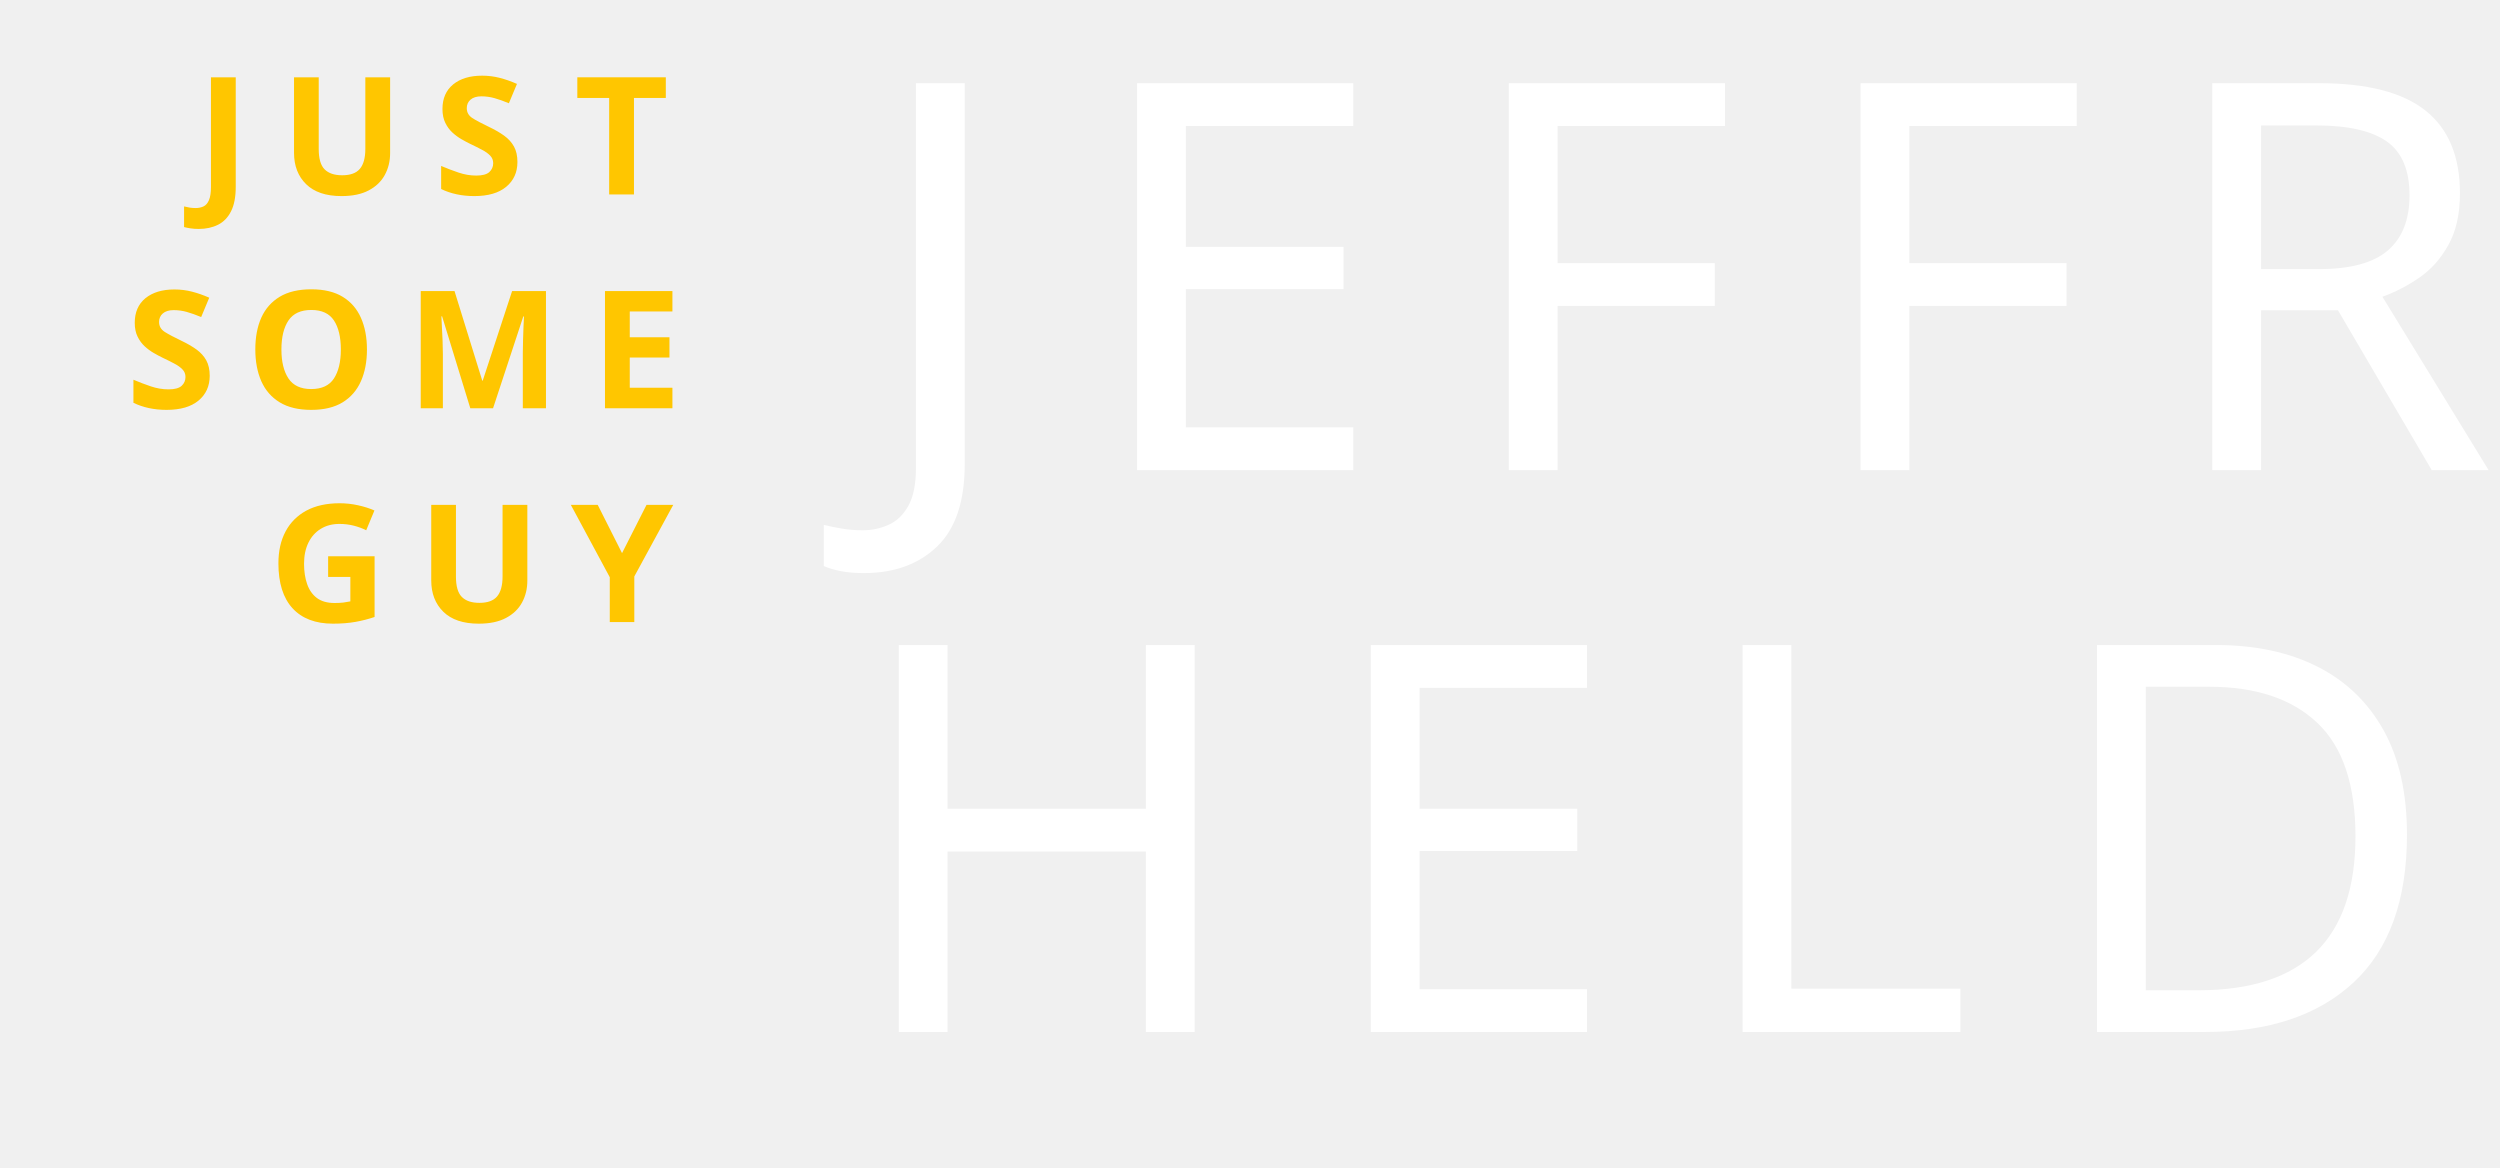
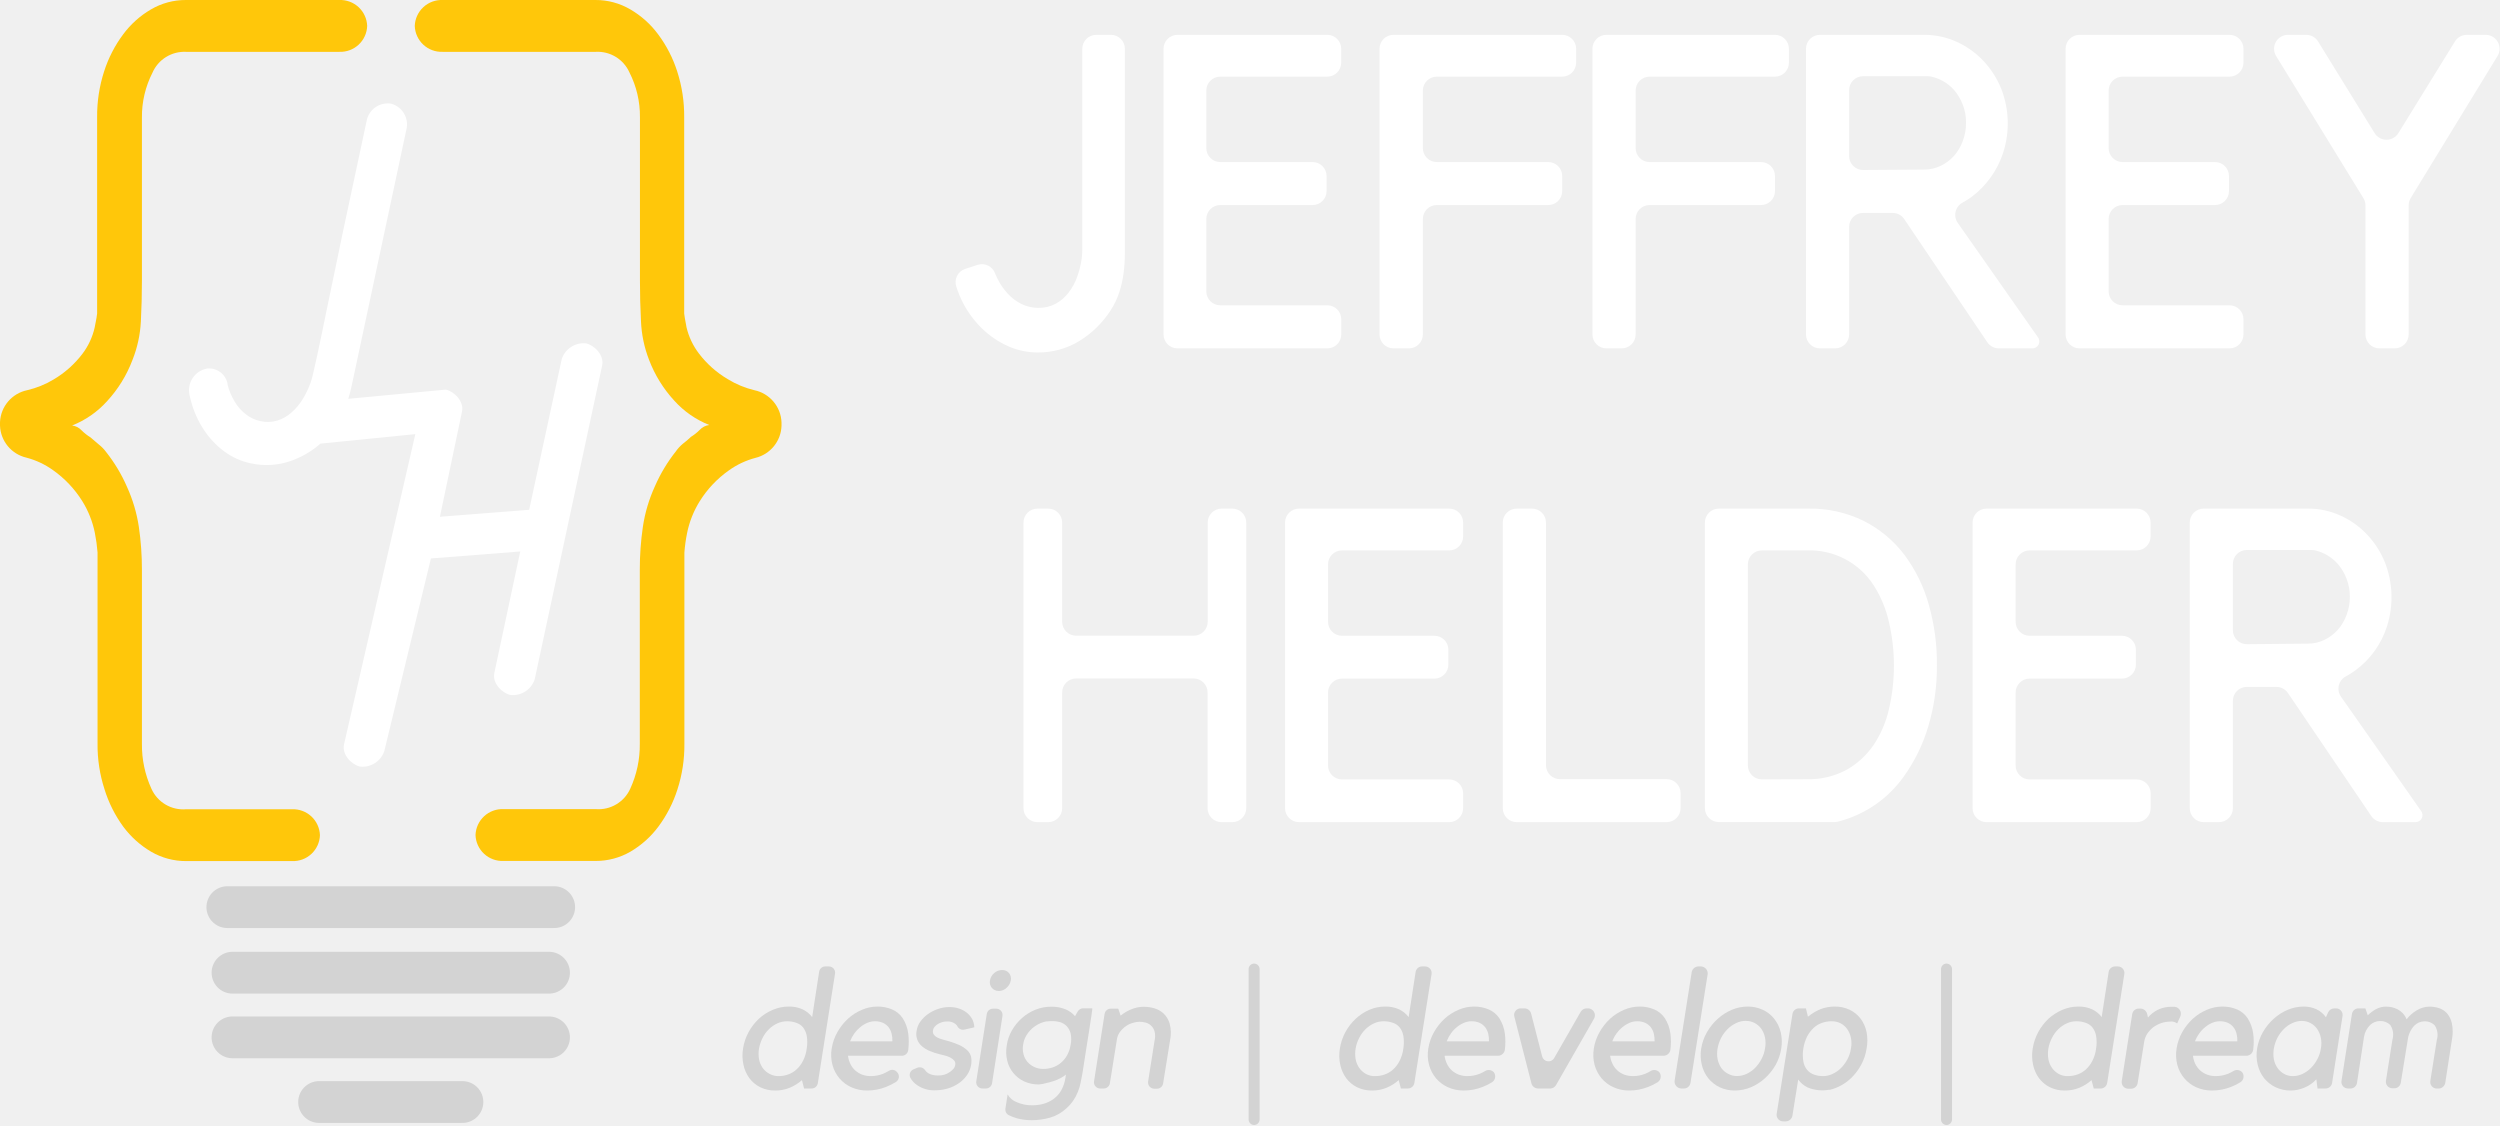
- <svg xmlns="http://www.w3.org/2000/svg" id="colour_white" viewBox="0 0 502.82 234.81">
+ <svg xmlns="http://www.w3.org/2000/svg" id="attempt1_copy_4" data-name="attempt1 copy 4" viewBox="0 0 358.82 161.47">
  <defs>
-     <style>.cls-1{font-size:109px;fill:#fff;font-family:LeagueGothic-Regular, League Gothic;letter-spacing:0.13em;}.cls-2{font-size:33px;fill:#ffc600;font-family:Kollektif-Bold, Kollektif;font-weight:700;letter-spacing:0.18em;}.cls-3{letter-spacing:0.13em;}</style>
+     <style>.cls-1{fill:none;stroke:#d3d3d3;stroke-linecap:round;stroke-miterlimit:10;stroke-width:6px;}.cls-2{fill:#ffc70a;}.cls-3{fill:#fff;}.cls-4{fill:#d3d3d3;}</style>
  </defs>
-   <text class="cls-1" transform="translate(174.19 94.56)">JEFFREY</text>
-   <text class="cls-1" x="24.19" y="12.76">
-     <tspan x="170.19" y="207.56">HELDER</tspan>
-   </text>
-   <text class="cls-2" x="24.19" y="12.76">
-     <tspan x="54.09" y="125.11">GUY</tspan>
-   </text>
-   <text class="cls-2" x="24.19" y="12.76">
-     <tspan x="25.32" y="82.11">SOME</tspan>
-   </text>
-   <text class="cls-2" transform="translate(39.46 39.11)">JUS<tspan class="cls-3" x="76" y="0">T</tspan>
-   </text>
+   <g id="_copy_4" data-name="{ } copy 4">
+     <line class="cls-1" x1="33.37" y1="139.61" x2="78.8" y2="139.61" />
+     <line class="cls-1" x1="33.37" y1="148.89" x2="78.8" y2="148.89" />
+     <line class="cls-1" x1="66.37" y1="158.17" x2="45.8" y2="158.17" />
+     <line class="cls-1" x1="79.54" y1="130.2" x2="32.63" y2="130.2" />
+     <path class="cls-2" d="M26.7,7.44a5,5,0,0,0-4.82,3,13.86,13.86,0,0,0-1.51,6.42V40.28c0,2-.05,3.92-.15,5.84A17.29,17.29,0,0,1,19,51.7a18.17,18.17,0,0,1-3.65,5.9,13.39,13.39,0,0,1-5,3.47,2.19,2.19,0,0,1,1.36.7,7,7,0,0,0,1.27,1c.39.35.78.67,1.17,1a5.54,5.54,0,0,1,1.07,1.09,22.61,22.61,0,0,1,3,5,21.67,21.67,0,0,1,1.71,5.77,42.23,42.23,0,0,1,.44,6.16v25a15.07,15.07,0,0,0,1.36,6.41,5,5,0,0,0,5,2.95H41.92a3.86,3.86,0,0,1,4,3.72h0a3.85,3.85,0,0,1-4,3.72H26.7a9.89,9.89,0,0,1-5-1.34,13.53,13.53,0,0,1-4-3.59A18.21,18.21,0,0,1,15,113.28a20.64,20.64,0,0,1-1-6.54V79.28a23.69,23.69,0,0,0-.39-2.82,13.76,13.76,0,0,0-1.81-4.55,15.49,15.49,0,0,0-4.19-4.43,11.63,11.63,0,0,0-3.8-1.79A4.9,4.9,0,0,1,0,61.08v-.47A4.9,4.9,0,0,1,3.92,56a13.15,13.15,0,0,0,3.73-1.51,14.37,14.37,0,0,0,4.19-3.72A9.84,9.84,0,0,0,13.59,47c.23-1.16.35-1.82.35-2V16.81a20.75,20.75,0,0,1,1-6.55,18.15,18.15,0,0,1,2.73-5.32,13.27,13.27,0,0,1,4-3.59A9.8,9.8,0,0,1,26.7,0h22a3.86,3.86,0,0,1,4,3.72h0a3.85,3.85,0,0,1-4,3.72Z" transform="translate(0 0)" />
+     <path class="cls-2" d="M63.53,7.44a3.85,3.85,0,0,1-4-3.72h0a3.86,3.86,0,0,1,4-3.72H85.47a9.8,9.8,0,0,1,5,1.35,13.27,13.27,0,0,1,4,3.59,18.15,18.15,0,0,1,2.73,5.32,20.75,20.75,0,0,1,1,6.55V45c0,.17.12.83.34,2a10,10,0,0,0,1.76,3.72,14.37,14.37,0,0,0,4.19,3.72A13.15,13.15,0,0,0,108.25,56a4.91,4.91,0,0,1,3.92,4.64v.47a4.9,4.9,0,0,1-3.75,4.61,11.63,11.63,0,0,0-3.8,1.79,15.35,15.35,0,0,0-4.19,4.43,13.76,13.76,0,0,0-1.81,4.55,21.65,21.65,0,0,0-.39,2.82v27.46a20.64,20.64,0,0,1-1,6.54,18.21,18.21,0,0,1-2.73,5.33,13.53,13.53,0,0,1-4,3.59,9.89,9.89,0,0,1-5,1.34H72.25a3.85,3.85,0,0,1-4-3.72h0a3.86,3.86,0,0,1,4-3.72H85.47a5,5,0,0,0,5-2.95,15.07,15.07,0,0,0,1.36-6.41v-25a42.23,42.23,0,0,1,.44-6.16A21.67,21.67,0,0,1,94,69.79a22.61,22.61,0,0,1,3-5A5.54,5.54,0,0,1,98,63.7c.39-.3.78-.62,1.17-1a6.63,6.63,0,0,0,1.26-1,2.23,2.23,0,0,1,1.37-.7,13.39,13.39,0,0,1-5-3.47,18.17,18.17,0,0,1-3.65-5.9A17.29,17.29,0,0,1,92,46.12c-.1-1.92-.15-3.87-.15-5.84V16.81a13.86,13.86,0,0,0-1.51-6.42,5,5,0,0,0-4.82-2.95Z" transform="translate(0 0)" />
+   </g>
+   <g id="JH_copy_4" data-name="JH copy 4">
+     <line class="cls-2" x1="45.71" y1="60.68" x2="63.7" y2="58.89" />
+   </g>
+   <g id="Layer_8_copy_4" data-name="Layer 8 copy 4">
+     <path class="cls-3" d="M159.45,5a2,2,0,0,1,2,2V36.36a22,22,0,0,1-.18,2.82,14.85,14.85,0,0,1-.62,2.76,11.13,11.13,0,0,1-1.26,2.63A14.17,14.17,0,0,1,154.82,49,11.28,11.28,0,0,1,149,50.59a10.44,10.44,0,0,1-4.33-.91A13,13,0,0,1,141,47.2a14.5,14.5,0,0,1-2.74-3.64,15.32,15.32,0,0,1-1-2.41,2,2,0,0,1,1.26-2.55l1.81-.59a2,2,0,0,1,2.49,1.23c.1.25.21.49.33.73a9,9,0,0,0,1.5,2.19,6.47,6.47,0,0,0,2,1.49,5.52,5.52,0,0,0,2.38.54,5.11,5.11,0,0,0,2.5-.6A5.89,5.89,0,0,0,153.37,42a8.3,8.3,0,0,0,1.24-2.28,13,13,0,0,0,.65-2.63,11.62,11.62,0,0,0,.08-1.33c0-.68,0-1.54,0-2.57V25.55c0-2.29,0-4.63,0-7s0-4.63,0-6.66V7a2,2,0,0,1,2-2Z" transform="translate(0 0)" />
+     <path class="cls-3" d="M192.5,7V9a2,2,0,0,1-2,2H175.14a2,2,0,0,0-2,2v8.26a2,2,0,0,0,2,2H188.4a2,2,0,0,1,2,2v2.17a2,2,0,0,1-2,2H175.14a2,2,0,0,0-2,2V41.82a2,2,0,0,0,2,2h15.37a2,2,0,0,1,2,2V48a2,2,0,0,1-2,2H169a2,2,0,0,1-2-2V7a2,2,0,0,1,2-2h21.55A2,2,0,0,1,192.5,7Z" transform="translate(0 0)" />
+     <path class="cls-3" d="M226.22,7V9a2,2,0,0,1-2,2h-18a2,2,0,0,0-2,2v8.26a2,2,0,0,0,2,2h16a2,2,0,0,1,2,2v2.17a2,2,0,0,1-2,2h-16a2,2,0,0,0-2,2V48a2,2,0,0,1-2,2H200a2,2,0,0,1-2-2V7a2,2,0,0,1,2-2h24.2A2,2,0,0,1,226.22,7Z" transform="translate(0 0)" />
+     <path class="cls-3" d="M256.76,7V9a2,2,0,0,1-2,2h-18a2,2,0,0,0-2,2v8.26a2,2,0,0,0,2,2h16a2,2,0,0,1,2,2v2.17a2,2,0,0,1-2,2h-16a2,2,0,0,0-2,2V48a2,2,0,0,1-2,2h-2.2a2,2,0,0,1-2-2V7a2,2,0,0,1,2-2h24.2A2,2,0,0,1,256.76,7Z" transform="translate(0 0)" />
+     <path class="cls-3" d="M291.62,50h-4.73a2,2,0,0,1-1.65-.87L273.3,31.43a2,2,0,0,0-1.65-.87H267.4a2,2,0,0,0-2,2V48a2,2,0,0,1-2,2h-2.19a2,2,0,0,1-2-2V7a2,2,0,0,1,2-2h14.95a11.16,11.16,0,0,1,4.68,1,12.38,12.38,0,0,1,3.83,2.73,13.08,13.08,0,0,1,2.56,4,13.71,13.71,0,0,1,.29,9.16,12.87,12.87,0,0,1-1.79,3.55A12.58,12.58,0,0,1,283,28.24a10.87,10.87,0,0,1-1.32.84A2,2,0,0,0,281,32l11.49,16.39A1,1,0,0,1,291.62,50ZM276.18,24.34a5.37,5.37,0,0,0,2.36-.54,6.15,6.15,0,0,0,1.91-1.42,6.71,6.71,0,0,0,1.26-2.13,7.18,7.18,0,0,0,.47-2.63,6.94,6.94,0,0,0-.47-2.6,7.14,7.14,0,0,0-1.26-2.12A6.16,6.16,0,0,0,277.21,11a2.31,2.31,0,0,0-.52-.06H267.4a2,2,0,0,0-2,2V22.4a2,2,0,0,0,2,2Z" transform="translate(0 0)" />
+     <path class="cls-3" d="M322,7V9a2,2,0,0,1-2,2H304.65a2,2,0,0,0-2,2v8.26a2,2,0,0,0,2,2h13.27a2,2,0,0,1,2,2v2.17a2,2,0,0,1-2,2H304.65a2,2,0,0,0-2,2V41.82a2,2,0,0,0,2,2H320a2,2,0,0,1,2,2V48a2,2,0,0,1-2,2H298.47a2,2,0,0,1-2-2V7a2,2,0,0,1,2-2H320A2,2,0,0,1,322,7Z" transform="translate(0 0)" />
+     <path class="cls-3" d="M339.21,28.43,326.66,8a2,2,0,0,1,1.69-3H331a2,2,0,0,1,1.7.94l8.14,13.19a2,2,0,0,0,3.38,0l8.14-13.19a2,2,0,0,1,1.7-.94h2.74a2,2,0,0,1,1.69,3L346,28.43a2,2,0,0,0-.29,1V48a2,2,0,0,1-2,2h-2.2a2,2,0,0,1-2-2V29.47A2,2,0,0,0,339.21,28.43Z" transform="translate(0 0)" />
+     <path class="cls-3" d="M175.32,73h1.55a2,2,0,0,1,2,2v41a2,2,0,0,1-2,2h-1.55a2,2,0,0,1-2-2V99.38a2,2,0,0,0-2-2H154.45a2,2,0,0,0-2,2V116a2,2,0,0,1-2,2h-1.55a2,2,0,0,1-2-2V75a2,2,0,0,1,2-2h1.55a2,2,0,0,1,2,2V89.24a2,2,0,0,0,2,2h16.89a2,2,0,0,0,2-2V75A2,2,0,0,1,175.32,73Z" transform="translate(0 0)" />
+     <path class="cls-3" d="M210,75v2a2,2,0,0,1-2,2H192.61a2,2,0,0,0-2,2v8.25a2,2,0,0,0,2,2h13.27a2,2,0,0,1,2,2V95.4a2,2,0,0,1-2,2H192.61a2,2,0,0,0-2,2v10.47a2,2,0,0,0,2,2H208a2,2,0,0,1,2,2V116a2,2,0,0,1-2,2H186.44a2,2,0,0,1-2-2V75a2,2,0,0,1,2-2H208A2,2,0,0,1,210,75Z" transform="translate(0 0)" />
+     <path class="cls-3" d="M215.69,116V75a2,2,0,0,1,2-2h2.2a2,2,0,0,1,2,2v34.83a2,2,0,0,0,2,2h15.32a2,2,0,0,1,2,2V116a2,2,0,0,1-2,2h-21.5A2,2,0,0,1,215.69,116Z" transform="translate(0 0)" />
+     <path class="cls-3" d="M244.7,116V75a2,2,0,0,1,2-2h12.82a17.31,17.31,0,0,1,8,1.78,16.82,16.82,0,0,1,5.79,4.82,21.68,21.68,0,0,1,3.52,7.16A30.85,30.85,0,0,1,278,95.55a29.67,29.67,0,0,1-1.26,8.78,24,24,0,0,1-3.5,7.13,16.58,16.58,0,0,1-9.46,6.47,2.24,2.24,0,0,1-.52.06H246.69A2,2,0,0,1,244.7,116Zm14.6-4.16a11.39,11.39,0,0,0,5.7-1.33,11.61,11.61,0,0,0,3.89-3.55,15.22,15.22,0,0,0,2.23-5.2,26.93,26.93,0,0,0,.71-6.21,27.34,27.34,0,0,0-.71-6.25,16.41,16.41,0,0,0-2.2-5.3,10.93,10.93,0,0,0-9.62-5h-6.43a2,2,0,0,0-2,2v28.86a2,2,0,0,0,2,2Z" transform="translate(0 0)" />
+     <path class="cls-3" d="M308.67,75v2a2,2,0,0,1-2,2H291.3a2,2,0,0,0-2,2v8.25a2,2,0,0,0,2,2h13.26a2,2,0,0,1,2,2V95.4a2,2,0,0,1-2,2H291.3a2,2,0,0,0-2,2v10.47a2,2,0,0,0,2,2h15.38a2,2,0,0,1,2,2V116a2,2,0,0,1-2,2H285.12a2,2,0,0,1-2-2V75a2,2,0,0,1,2-2h21.56A2,2,0,0,1,308.67,75Z" transform="translate(0 0)" />
+     <path class="cls-3" d="M346.7,118H342a2,2,0,0,1-1.65-.87L328.38,99.46a2,2,0,0,0-1.65-.87h-4.25a2,2,0,0,0-2,2V116a2,2,0,0,1-2,2h-2.19a2,2,0,0,1-2-2V75a2,2,0,0,1,2-2h14.95a11,11,0,0,1,4.68,1,12.06,12.06,0,0,1,3.83,2.73,12.85,12.85,0,0,1,2.56,4,13.74,13.74,0,0,1,.29,9.17,12.55,12.55,0,0,1-4.53,6.31,11.33,11.33,0,0,1-1.32.84A2,2,0,0,0,336,100c2.79,4,9,12.8,11.49,16.39A1,1,0,0,1,346.7,118ZM331.26,92.38a5.37,5.37,0,0,0,2.36-.54,6.18,6.18,0,0,0,1.91-1.43,6.61,6.61,0,0,0,1.26-2.13,7.18,7.18,0,0,0,.48-2.63,7,7,0,0,0-.48-2.6,7.14,7.14,0,0,0-1.26-2.12A6.23,6.23,0,0,0,332.3,79a2.31,2.31,0,0,0-.52-.06h-9.3a2,2,0,0,0-2,2v9.52a2,2,0,0,0,2,2Z" transform="translate(0 0)" />
+     <path class="cls-3" d="M46,63.67a13.22,13.22,0,0,1-4.26,2.49A10.55,10.55,0,0,1,36,66.5a9.64,9.64,0,0,1-3.84-1.73,12.15,12.15,0,0,1-2.9-3.08,13.85,13.85,0,0,1-1.81-4c-.1-.33-.18-.66-.25-1a3.16,3.16,0,0,1,2.56-3.8h0a2.72,2.72,0,0,1,2.91,2.23l0,.12a8.8,8.8,0,0,0,1,2.38,6.2,6.2,0,0,0,1.59,1.82,5.06,5.06,0,0,0,2.11,1,4.7,4.7,0,0,0,2.45-.08,5.54,5.54,0,0,0,2-1.14,8.08,8.08,0,0,0,1.62-1.92,12.65,12.65,0,0,0,1.14-2.38,11.81,11.81,0,0,0,.35-1.25c.15-.64.34-1.45.55-2.44l.71-3.35L47,43.94c.46-2.18.93-4.41,1.4-6.71s.91-4.41,1.33-6.34l2.88-13.48a3.08,3.08,0,0,1,3.52-2.53h0a3.08,3.08,0,0,1,2.19,3.75l-7.26,34-.6,2.8c-.13.62-.29,1.22-.47,1.81l14-1.32h0c1.17.25,2.64,1.67,2.32,3.16L63.14,74.17l12.81-1,4.68-21.65a3.32,3.32,0,0,1,3.47-2.24h0c1.17.25,2.64,1.67,2.33,3.16L76.74,97.52a3.3,3.3,0,0,1-3.47,2.23h0c-1.17-.25-2.64-1.67-2.32-3.16l3.72-17.44-12.82,1-6.69,27.65a3.3,3.3,0,0,1-3.47,2.23h0c-1.17-.25-2.63-1.67-2.32-3.16L59.61,62.31Z" transform="translate(0 0)" />
+   </g>
+   <path class="cls-4" d="M119.85,139.75l-2.47,15.72a.9.9,0,0,1-.89.76h-1.08l-.31-1.2a6.35,6.35,0,0,1-1.74,1.09,5.35,5.35,0,0,1-2.1.4,4.74,4.74,0,0,1-2.14-.47,4.39,4.39,0,0,1-1.55-1.28,5.09,5.09,0,0,1-.86-1.92,6.19,6.19,0,0,1-.06-2.36,7.25,7.25,0,0,1,.79-2.35,7.57,7.57,0,0,1,1.48-1.92,6.79,6.79,0,0,1,2-1.28,5.71,5.71,0,0,1,2.28-.47,4.55,4.55,0,0,1,2,.4,3.78,3.78,0,0,1,1.37,1.11l1-6.51a.89.89,0,0,1,.89-.76h.5A.89.89,0,0,1,119.85,139.75Zm-8.09,14.7a4,4,0,0,0,1.38-.24,3.55,3.55,0,0,0,1.2-.73,4.31,4.31,0,0,0,.92-1.23,5.27,5.27,0,0,0,.53-1.76,5.61,5.61,0,0,0,0-1.82,2.75,2.75,0,0,0-.53-1.21,2.13,2.13,0,0,0-1-.67,3.91,3.91,0,0,0-1.31-.21,3.32,3.32,0,0,0-1.37.3,4.14,4.14,0,0,0-1.21.83,4.62,4.62,0,0,0-.91,1.25,5.43,5.43,0,0,0-.52,1.53,4.65,4.65,0,0,0,0,1.54,3.4,3.4,0,0,0,.53,1.26,2.86,2.86,0,0,0,1,.85A2.56,2.56,0,0,0,111.76,154.45Z" transform="translate(0 0)" />
+   <path class="cls-4" d="M124.46,156.52a5.39,5.39,0,0,1-2.27-.47,4.87,4.87,0,0,1-1.71-1.28,5.14,5.14,0,0,1-1-1.92,5.62,5.62,0,0,1-.11-2.36,6.86,6.86,0,0,1,.82-2.35,7.92,7.92,0,0,1,1.51-1.92,7,7,0,0,1,2-1.28,5.58,5.58,0,0,1,2.23-.47,5.26,5.26,0,0,1,2.11.41,3.49,3.49,0,0,1,1.53,1.27,5.4,5.4,0,0,1,.79,2.2,9.59,9.59,0,0,1,0,2.35.92.92,0,0,1-.9.83h-7.75a3.53,3.53,0,0,0,.34,1.16,3,3,0,0,0,.69.94,3.32,3.32,0,0,0,1,.61,3.6,3.6,0,0,0,1.25.21,4.73,4.73,0,0,0,1.75-.33,5.79,5.79,0,0,0,.86-.44.88.88,0,0,1,1.14.19l.06.06a.91.91,0,0,1-.19,1.35,8.55,8.55,0,0,1-1.45.73A7.31,7.31,0,0,1,124.46,156.52Zm1.12-9.94a2.78,2.78,0,0,0-1.08.22,3.85,3.85,0,0,0-1,.6,4.72,4.72,0,0,0-.87.91,5.3,5.3,0,0,0-.62,1.15h6.07a3.64,3.64,0,0,0-.11-1.1,2.5,2.5,0,0,0-.44-.93,2.21,2.21,0,0,0-.79-.62A2.73,2.73,0,0,0,125.58,146.58Z" transform="translate(0 0)" />
+   <path class="cls-4" d="M136.38,153.83a2.76,2.76,0,0,0,.47-.43,1.06,1.06,0,0,0,.25-.55.73.73,0,0,0-.16-.65,2,2,0,0,0-.62-.45,3.43,3.43,0,0,0-.78-.27l-.69-.17a9.09,9.09,0,0,1-1.42-.47,4.09,4.09,0,0,1-1.1-.67,2.3,2.3,0,0,1-.67-.94,2.32,2.32,0,0,1-.1-1.28,2.91,2.91,0,0,1,.53-1.31,4.61,4.61,0,0,1,1.08-1.08,5.36,5.36,0,0,1,1.45-.74,4.83,4.83,0,0,1,1.64-.28,4.28,4.28,0,0,1,1.4.22,3.48,3.48,0,0,1,1.11.6,3,3,0,0,1,.76.9,2.76,2.76,0,0,1,.31,1.19l-1.39.32a.89.89,0,0,1-1-.41,1.28,1.28,0,0,0-.29-.37,1.79,1.79,0,0,0-1.26-.38,2.23,2.23,0,0,0-.61.08,2.78,2.78,0,0,0-.62.25,2,2,0,0,0-.5.41,1,1,0,0,0-.26.55.78.78,0,0,0,.1.57,1.31,1.31,0,0,0,.44.4,3,3,0,0,0,.58.25l.58.17a12.52,12.52,0,0,1,2,.67,4.22,4.22,0,0,1,1.22.79,1.91,1.91,0,0,1,.55.94,3.18,3.18,0,0,1,0,1.16,3.53,3.53,0,0,1-.58,1.44,4.37,4.37,0,0,1-1.15,1.16,5.46,5.46,0,0,1-1.59.77,6.36,6.36,0,0,1-1.87.27,4.26,4.26,0,0,1-2.54-.73,3,3,0,0,1-1-1.09.87.87,0,0,1,.47-1.19l.55-.23a.93.93,0,0,1,1.12.37,1.53,1.53,0,0,0,.48.44,2.74,2.74,0,0,0,1.32.3A2.78,2.78,0,0,0,136.38,153.83Z" transform="translate(0 0)" />
+   <path class="cls-4" d="M141.54,156.23H141a.89.89,0,0,1-.88-1l1.51-9.7a.91.91,0,0,1,.89-.76H143a.91.91,0,0,1,.89,1l-1.5,9.7A.9.9,0,0,1,141.54,156.23Zm1.8-14a1.25,1.25,0,0,1-1.25-1.51,1.76,1.76,0,0,1,.6-1.06,1.7,1.7,0,0,1,1.13-.43,1.21,1.21,0,0,1,1,.43,1.29,1.29,0,0,1,.26,1.06,1.85,1.85,0,0,1-.61,1.06A1.61,1.61,0,0,1,143.34,142.24Z" transform="translate(0 0)" />
+   <path class="cls-4" d="M149.13,155.65a4.9,4.9,0,0,1-2.14-.44,4.39,4.39,0,0,1-2.43-3,5.3,5.3,0,0,1-.06-2.18,6,6,0,0,1,.75-2.16,7,7,0,0,1,1.44-1.76,6.7,6.7,0,0,1,1.93-1.19,6,6,0,0,1,2.28-.43,5.17,5.17,0,0,1,2,.36,3.63,3.63,0,0,1,1.4,1l.38-.67a.91.91,0,0,1,.78-.46h1.31a.8.8,0,0,0,0,.18l-.06.42c0,.21-.08.51-.13.89s-.14.91-.24,1.59-.24,1.51-.4,2.52-.35,2.23-.57,3.67c-.08.48-.17.95-.27,1.4a7.19,7.19,0,0,1-.39,1.32,6.91,6.91,0,0,1-.65,1.23,6.48,6.48,0,0,1-1,1.14,5.92,5.92,0,0,1-2.4,1.35,9.9,9.9,0,0,1-2.61.35,8,8,0,0,1-2.13-.28,7.73,7.73,0,0,1-1.09-.42.91.91,0,0,1-.52-1l.31-2a2.58,2.58,0,0,0,1.32,1.12,5.37,5.37,0,0,0,2.25.44,5.93,5.93,0,0,0,1.65-.23,4.65,4.65,0,0,0,1.41-.7,4.09,4.09,0,0,0,1.07-1.22,5.17,5.17,0,0,0,.6-1.79l.07-.46a4.9,4.9,0,0,1-.79.51,6.4,6.4,0,0,1-1,.42,9.77,9.77,0,0,1-1.06.29A5.33,5.33,0,0,1,149.13,155.65Zm1.21-9.05-.18,0a4.31,4.31,0,0,0-2.84,2,3.41,3.41,0,0,0-.47,1.34,3.09,3.09,0,0,0,.05,1.36,2.67,2.67,0,0,0,.56,1.1,2.88,2.88,0,0,0,1,.75,3,3,0,0,0,1.27.27,4.33,4.33,0,0,0,1.35-.21,3.73,3.73,0,0,0,1.17-.65,4,4,0,0,0,.9-1.08,4.51,4.51,0,0,0,.52-1.54,4,4,0,0,0,0-1.59,2.34,2.34,0,0,0-.57-1.07,2.27,2.27,0,0,0-1-.59A4.6,4.6,0,0,0,150.34,146.6Z" transform="translate(0 0)" />
+   <path class="cls-4" d="M158.41,156.23h-.5a.89.89,0,0,1-.89-1l1.52-9.7a.89.89,0,0,1,.88-.76h1.08l.34,1a6,6,0,0,1,1.54-.91,4.65,4.65,0,0,1,1.82-.36,5.56,5.56,0,0,1,1.38.19,3.42,3.42,0,0,1,1.37.72,3.28,3.28,0,0,1,.92,1.47,5.14,5.14,0,0,1,.07,2.42l-1,6.2a.89.89,0,0,1-.89.76h-.38a.9.9,0,0,1-.89-1l.94-5.94a2.73,2.73,0,0,0,0-1.26,1.81,1.81,0,0,0-1.25-1.28,3.56,3.56,0,0,0-.94-.13,3.24,3.24,0,0,0-.9.15,3.34,3.34,0,0,0-1,.46,3.7,3.7,0,0,0-.86.82,2.38,2.38,0,0,0-.48,1.21l-1,6.25A.89.89,0,0,1,158.41,156.23Z" transform="translate(0 0)" />
+   <path class="cls-4" d="M180,138.3h0a.8.8,0,0,1,.79.81v21.56a.8.8,0,0,1-.79.8h0a.8.8,0,0,1-.79-.8V139.11A.8.8,0,0,1,180,138.3Z" transform="translate(0 0)" />
+   <path class="cls-4" d="M205.47,139.8,203,155.43a.94.94,0,0,1-.93.8h-1l-.32-1.2a6.16,6.16,0,0,1-1.73,1.09,5.36,5.36,0,0,1-2.11.4,4.73,4.73,0,0,1-2.13-.47,4.39,4.39,0,0,1-1.55-1.28,5.09,5.09,0,0,1-.86-1.92,6.19,6.19,0,0,1-.06-2.36,7.25,7.25,0,0,1,.79-2.35,7.57,7.57,0,0,1,1.48-1.92,6.79,6.79,0,0,1,1.95-1.28,5.71,5.71,0,0,1,2.28-.47,4.55,4.55,0,0,1,2,.4,3.78,3.78,0,0,1,1.37,1.11l1-6.47a.94.94,0,0,1,.93-.8h.42A.94.94,0,0,1,205.47,139.8Zm-8.08,14.65a4,4,0,0,0,1.38-.24,3.55,3.55,0,0,0,1.2-.73,4.31,4.31,0,0,0,.92-1.23,5.27,5.27,0,0,0,.53-1.76,5.61,5.61,0,0,0,0-1.82,2.75,2.75,0,0,0-.53-1.21,2.13,2.13,0,0,0-1-.67,3.91,3.91,0,0,0-1.31-.21,3.32,3.32,0,0,0-1.37.3,4.14,4.14,0,0,0-1.21.83,4.62,4.62,0,0,0-.91,1.25,5.13,5.13,0,0,0-.52,1.53,4.65,4.65,0,0,0,0,1.54,3.24,3.24,0,0,0,.53,1.26,2.86,2.86,0,0,0,.95.85A2.53,2.53,0,0,0,197.39,154.45Z" transform="translate(0 0)" />
+   <path class="cls-4" d="M210.09,156.52a5.39,5.39,0,0,1-2.27-.47,4.87,4.87,0,0,1-1.71-1.28,5.14,5.14,0,0,1-1-1.92,5.62,5.62,0,0,1-.11-2.36,6.86,6.86,0,0,1,.82-2.35,7.92,7.92,0,0,1,1.51-1.92,7,7,0,0,1,2-1.28,5.58,5.58,0,0,1,2.23-.47,5.26,5.26,0,0,1,2.11.41,3.49,3.49,0,0,1,1.53,1.27,5.4,5.4,0,0,1,.79,2.2,9.28,9.28,0,0,1,0,2.31,1,1,0,0,1-.94.87h-7.71a3.53,3.53,0,0,0,.34,1.16,3,3,0,0,0,.69.94,3.32,3.32,0,0,0,1,.61,3.6,3.6,0,0,0,1.25.21,4.73,4.73,0,0,0,1.75-.33,5.26,5.26,0,0,0,.82-.42,1,1,0,0,1,1.21.19h0a1,1,0,0,1-.2,1.41,7.76,7.76,0,0,1-1.41.71A7.31,7.31,0,0,1,210.09,156.52Zm1.12-9.94a2.71,2.71,0,0,0-1.08.22,3.85,3.85,0,0,0-1,.6,4.44,4.44,0,0,0-.87.91,5.3,5.3,0,0,0-.62,1.15h6.07a4,4,0,0,0-.11-1.1,2.5,2.5,0,0,0-.44-.93,2.29,2.29,0,0,0-.79-.62A2.73,2.73,0,0,0,211.21,146.58Z" transform="translate(0 0)" />
+   <path class="cls-4" d="M222.55,156.23h-1.82a1,1,0,0,1-.92-.71l-2.46-9.61a.94.94,0,0,1,.91-1.18h.57a1,1,0,0,1,.92.71l1.59,6.18a.94.94,0,0,0,1.73.24l3.81-6.65a1,1,0,0,1,.82-.48H228a1,1,0,0,1,.82,1.42l-5.49,9.6A1,1,0,0,1,222.55,156.23Z" transform="translate(0 0)" />
+   <path class="cls-4" d="M233.84,156.52a5.38,5.38,0,0,1-2.26-.47,4.87,4.87,0,0,1-1.71-1.28,5.14,5.14,0,0,1-1-1.92,5.62,5.62,0,0,1-.11-2.36,6.86,6.86,0,0,1,.82-2.35,7.92,7.92,0,0,1,1.51-1.92,7,7,0,0,1,2-1.28,5.58,5.58,0,0,1,2.23-.47,5.26,5.26,0,0,1,2.11.41,3.49,3.49,0,0,1,1.53,1.27,5.4,5.4,0,0,1,.79,2.2,9.28,9.28,0,0,1,0,2.31,1,1,0,0,1-.94.87h-7.71a3.53,3.53,0,0,0,.34,1.16,3,3,0,0,0,.69.94,3.21,3.21,0,0,0,1,.61,3.6,3.6,0,0,0,1.25.21,4.73,4.73,0,0,0,1.75-.33,5.26,5.26,0,0,0,.82-.42,1,1,0,0,1,1.21.19h0a1,1,0,0,1-.2,1.41,7.76,7.76,0,0,1-1.41.71A7.36,7.36,0,0,1,233.84,156.52Zm1.13-9.94a2.71,2.71,0,0,0-1.08.22,4.08,4.08,0,0,0-1,.6,4.67,4.67,0,0,0-.86.91,4.91,4.91,0,0,0-.62,1.15h6.07a4,4,0,0,0-.11-1.1,2.5,2.5,0,0,0-.44-.93,2.29,2.29,0,0,0-.79-.62A2.76,2.76,0,0,0,235,146.58Z" transform="translate(0 0)" />
+   <path class="cls-4" d="M245.1,139.8l-2.47,15.63a.94.94,0,0,1-.93.8h-.41a1,1,0,0,1-.94-1.09l2.46-15.63a1,1,0,0,1,.94-.8h.41A1,1,0,0,1,245.1,139.8Z" transform="translate(0 0)" />
+   <path class="cls-4" d="M249,156.52a5,5,0,0,1-2.18-.47,4.76,4.76,0,0,1-1.63-1.28,4.91,4.91,0,0,1-.93-1.92,5.8,5.8,0,0,1-.09-2.36,6.88,6.88,0,0,1,.83-2.35,7.83,7.83,0,0,1,1.55-1.92,7.18,7.18,0,0,1,2-1.28,5.93,5.93,0,0,1,2.31-.47,5,5,0,0,1,2.16.47,4.49,4.49,0,0,1,1.63,1.28,5.05,5.05,0,0,1,.93,1.92,6,6,0,0,1,.08,2.35,7,7,0,0,1-.81,2.36,7.79,7.79,0,0,1-1.54,1.92,7.23,7.23,0,0,1-2,1.28A6,6,0,0,1,249,156.52Zm1.56-10a3.19,3.19,0,0,0-1.37.32,4.18,4.18,0,0,0-1.21.84,5.15,5.15,0,0,0-.93,1.25,5.51,5.51,0,0,0-.53,1.54,4.38,4.38,0,0,0,0,1.54,3.52,3.52,0,0,0,.53,1.27,2.68,2.68,0,0,0,1,.85,2.57,2.57,0,0,0,1.27.31,3.21,3.21,0,0,0,1.37-.31,4.35,4.35,0,0,0,1.21-.85,5.36,5.36,0,0,0,.92-1.27,4.58,4.58,0,0,0,.51-1.54,4,4,0,0,0,0-1.54,3.44,3.44,0,0,0-.52-1.25,2.74,2.74,0,0,0-.95-.84A2.63,2.63,0,0,0,250.6,146.53Z" transform="translate(0 0)" />
+   <path class="cls-4" d="M255,159.89l2.27-14.36a.94.94,0,0,1,.93-.8h1l.29,1.2a6.89,6.89,0,0,1,1.79-1.08,5.56,5.56,0,0,1,2.07-.38,4.82,4.82,0,0,1,2.15.47,4.34,4.34,0,0,1,1.56,1.28,4.93,4.93,0,0,1,.85,1.92,6.36,6.36,0,0,1,0,2.35,7.23,7.23,0,0,1-.79,2.36,7.77,7.77,0,0,1-1.47,1.92,6.79,6.79,0,0,1-3,1.65l-.18,0a5.52,5.52,0,0,1-3-.33,3.62,3.62,0,0,1-1.38-1.14l-.83,5.21a1,1,0,0,1-.93.79H256A.94.94,0,0,1,255,159.89Zm7.86-13.31a4.16,4.16,0,0,0-1.35.23,3.38,3.38,0,0,0-1.2.72,4.63,4.63,0,0,0-.93,1.22,5.93,5.93,0,0,0-.55,1.74,5.43,5.43,0,0,0,0,1.84,2.49,2.49,0,0,0,.54,1.22,2.28,2.28,0,0,0,1,.69,3.79,3.79,0,0,0,1.29.21,3.14,3.14,0,0,0,1.36-.31,4.26,4.26,0,0,0,1.22-.85,5.38,5.38,0,0,0,.92-1.26,4.57,4.57,0,0,0,.5-1.54,3.75,3.75,0,0,0,0-1.53,3.29,3.29,0,0,0-.53-1.25,2.59,2.59,0,0,0-.94-.83A2.74,2.74,0,0,0,262.88,146.58Z" transform="translate(0 0)" />
+   <path class="cls-4" d="M279.38,138.3h0a.8.8,0,0,1,.79.81v21.56a.8.8,0,0,1-.79.8h0a.8.8,0,0,1-.79-.8V139.11A.8.8,0,0,1,279.38,138.3Z" transform="translate(0 0)" />
+   <path class="cls-4" d="M304.9,139.8l-2.46,15.63a.94.94,0,0,1-.93.8h-1l-.32-1.2a6.16,6.16,0,0,1-1.73,1.09,5.36,5.36,0,0,1-2.11.4,4.7,4.7,0,0,1-2.13-.47,4.3,4.3,0,0,1-1.55-1.28,4.94,4.94,0,0,1-.86-1.92,6.19,6.19,0,0,1-.06-2.36,7.25,7.25,0,0,1,.79-2.35,7.77,7.77,0,0,1,1.47-1.92,7,7,0,0,1,2-1.28,5.71,5.71,0,0,1,2.28-.47,4.55,4.55,0,0,1,2,.4,3.67,3.67,0,0,1,1.36,1.11l1-6.47a.94.94,0,0,1,.93-.8H304A.94.94,0,0,1,304.9,139.8Zm-8.08,14.65a4,4,0,0,0,1.38-.24,3.55,3.55,0,0,0,1.2-.73,4.31,4.31,0,0,0,.92-1.23,5.27,5.27,0,0,0,.53-1.76,5.61,5.61,0,0,0,0-1.82,2.75,2.75,0,0,0-.53-1.21,2.13,2.13,0,0,0-1-.67,3.91,3.91,0,0,0-1.31-.21,3.32,3.32,0,0,0-1.37.3,4.14,4.14,0,0,0-1.21.83,4.62,4.62,0,0,0-.91,1.25,5.13,5.13,0,0,0-.52,1.53,4.65,4.65,0,0,0,0,1.54,3.24,3.24,0,0,0,.53,1.26,2.86,2.86,0,0,0,.95.85A2.5,2.5,0,0,0,296.82,154.45Z" transform="translate(0 0)" />
+   <path class="cls-4" d="M312.2,146.73a2,2,0,0,0-.32-.1,1.62,1.62,0,0,0-.4,0,4,4,0,0,0-1.33.23,4.23,4.23,0,0,0-1.13.61,3.93,3.93,0,0,0-.83.9,3.07,3.07,0,0,0-.43,1.09l-.95,6a.94.94,0,0,1-.93.8h-.42a.94.94,0,0,1-.93-1.09l1.5-9.61a.94.94,0,0,1,.93-.8h.29a1,1,0,0,1,.92.74l.12.54a4.52,4.52,0,0,1,1.44-1.12,4.47,4.47,0,0,1,2-.42h.4a1,1,0,0,1,.83,1.33l-.47,1.06Z" transform="translate(0 0)" />
+   <path class="cls-4" d="M317.48,156.52a5.42,5.42,0,0,1-2.27-.47,4.83,4.83,0,0,1-1.7-1.28,5,5,0,0,1-1-1.92,5.62,5.62,0,0,1-.11-2.36,7.06,7.06,0,0,1,.81-2.35,8,8,0,0,1,1.52-1.92,7,7,0,0,1,2-1.28,5.63,5.63,0,0,1,2.24-.47,5.29,5.29,0,0,1,2.11.41,3.47,3.47,0,0,1,1.52,1.27,5.4,5.4,0,0,1,.8,2.2,9.28,9.28,0,0,1,0,2.31,1,1,0,0,1-.94.87h-7.71a3.78,3.78,0,0,0,.33,1.16,3.25,3.25,0,0,0,.7.94,3.21,3.21,0,0,0,1,.61,3.59,3.59,0,0,0,1.24.21,4.78,4.78,0,0,0,1.76-.33,5.26,5.26,0,0,0,.82-.42,1,1,0,0,1,1.21.19h0a1,1,0,0,1-.2,1.41,7.76,7.76,0,0,1-1.41.71A7.36,7.36,0,0,1,317.48,156.52Zm1.13-9.94a2.71,2.71,0,0,0-1.08.22,3.9,3.9,0,0,0-1,.6,4.39,4.39,0,0,0-.86.91,4.94,4.94,0,0,0-.63,1.15h6.08a4,4,0,0,0-.11-1.1,2.52,2.52,0,0,0-.45-.93,2.12,2.12,0,0,0-.79-.62A2.68,2.68,0,0,0,318.61,146.58Z" transform="translate(0 0)" />
+   <path class="cls-4" d="M336.22,145.82l-1.5,9.61a.94.94,0,0,1-.93.8h-1.16l-.17-1.32a4.61,4.61,0,0,1-1.72,1.2,5.13,5.13,0,0,1-1.95.41,5,5,0,0,1-2.18-.47,4.76,4.76,0,0,1-1.63-1.28,4.91,4.91,0,0,1-.93-1.92,5.8,5.8,0,0,1-.09-2.36,6.88,6.88,0,0,1,.83-2.35,7.83,7.83,0,0,1,1.55-1.92,7.18,7.18,0,0,1,2-1.28,5.93,5.93,0,0,1,2.31-.47,4.28,4.28,0,0,1,1.79.37,3.49,3.49,0,0,1,1.4,1.17l.31-.71a1,1,0,0,1,.87-.57h.24A.94.94,0,0,1,336.22,145.82Zm-7.12,8.63a3.21,3.21,0,0,0,1.37-.31,4.35,4.35,0,0,0,1.21-.85,5.11,5.11,0,0,0,.92-1.26,4.58,4.58,0,0,0,.51-1.54,3.92,3.92,0,0,0,0-1.53,3.56,3.56,0,0,0-.52-1.26,2.67,2.67,0,0,0-.95-.85,2.63,2.63,0,0,0-1.27-.32,3.19,3.19,0,0,0-1.37.32,4,4,0,0,0-1.21.85,5.11,5.11,0,0,0-.92,1.26,5.41,5.41,0,0,0-.51,1.53,4.65,4.65,0,0,0,0,1.54,3.24,3.24,0,0,0,.53,1.26,2.86,2.86,0,0,0,.95.85A2.5,2.5,0,0,0,329.1,154.45Z" transform="translate(0 0)" />
+   <path class="cls-4" d="M337.39,156.23H337a.94.94,0,0,1-.93-1.09l1.5-9.61a.94.94,0,0,1,.93-.8h1l.34,1a5.37,5.37,0,0,1,1.16-.88,3,3,0,0,1,1.53-.37,4.16,4.16,0,0,1,.74.08,3.83,3.83,0,0,1,.82.29,3,3,0,0,1,.75.55,2.72,2.72,0,0,1,.57.9,5,5,0,0,1,1.45-1.28,3.53,3.53,0,0,1,1.84-.54,4.63,4.63,0,0,1,1.29.19,2.64,2.64,0,0,1,1.18.72,3.28,3.28,0,0,1,.74,1.47,6.08,6.08,0,0,1,0,2.42l-.95,6.16a1,1,0,0,1-.94.8h-.27a.94.94,0,0,1-.93-1.09l.93-5.89a2.49,2.49,0,0,0-.29-2.08,2,2,0,0,0-1.53-.59,2.07,2.07,0,0,0-1.44.65,3.59,3.59,0,0,0-.91,2l-1,6.16a.94.94,0,0,1-.93.8h-.27a.94.94,0,0,1-.93-1.09l.93-5.89a2.52,2.52,0,0,0-.29-2.08,2,2,0,0,0-1.54-.59,2.05,2.05,0,0,0-1.35.55,3.07,3.07,0,0,0-.9,1.73l-1,6.57A.94.94,0,0,1,337.39,156.23Z" transform="translate(0 0)" />
</svg>
